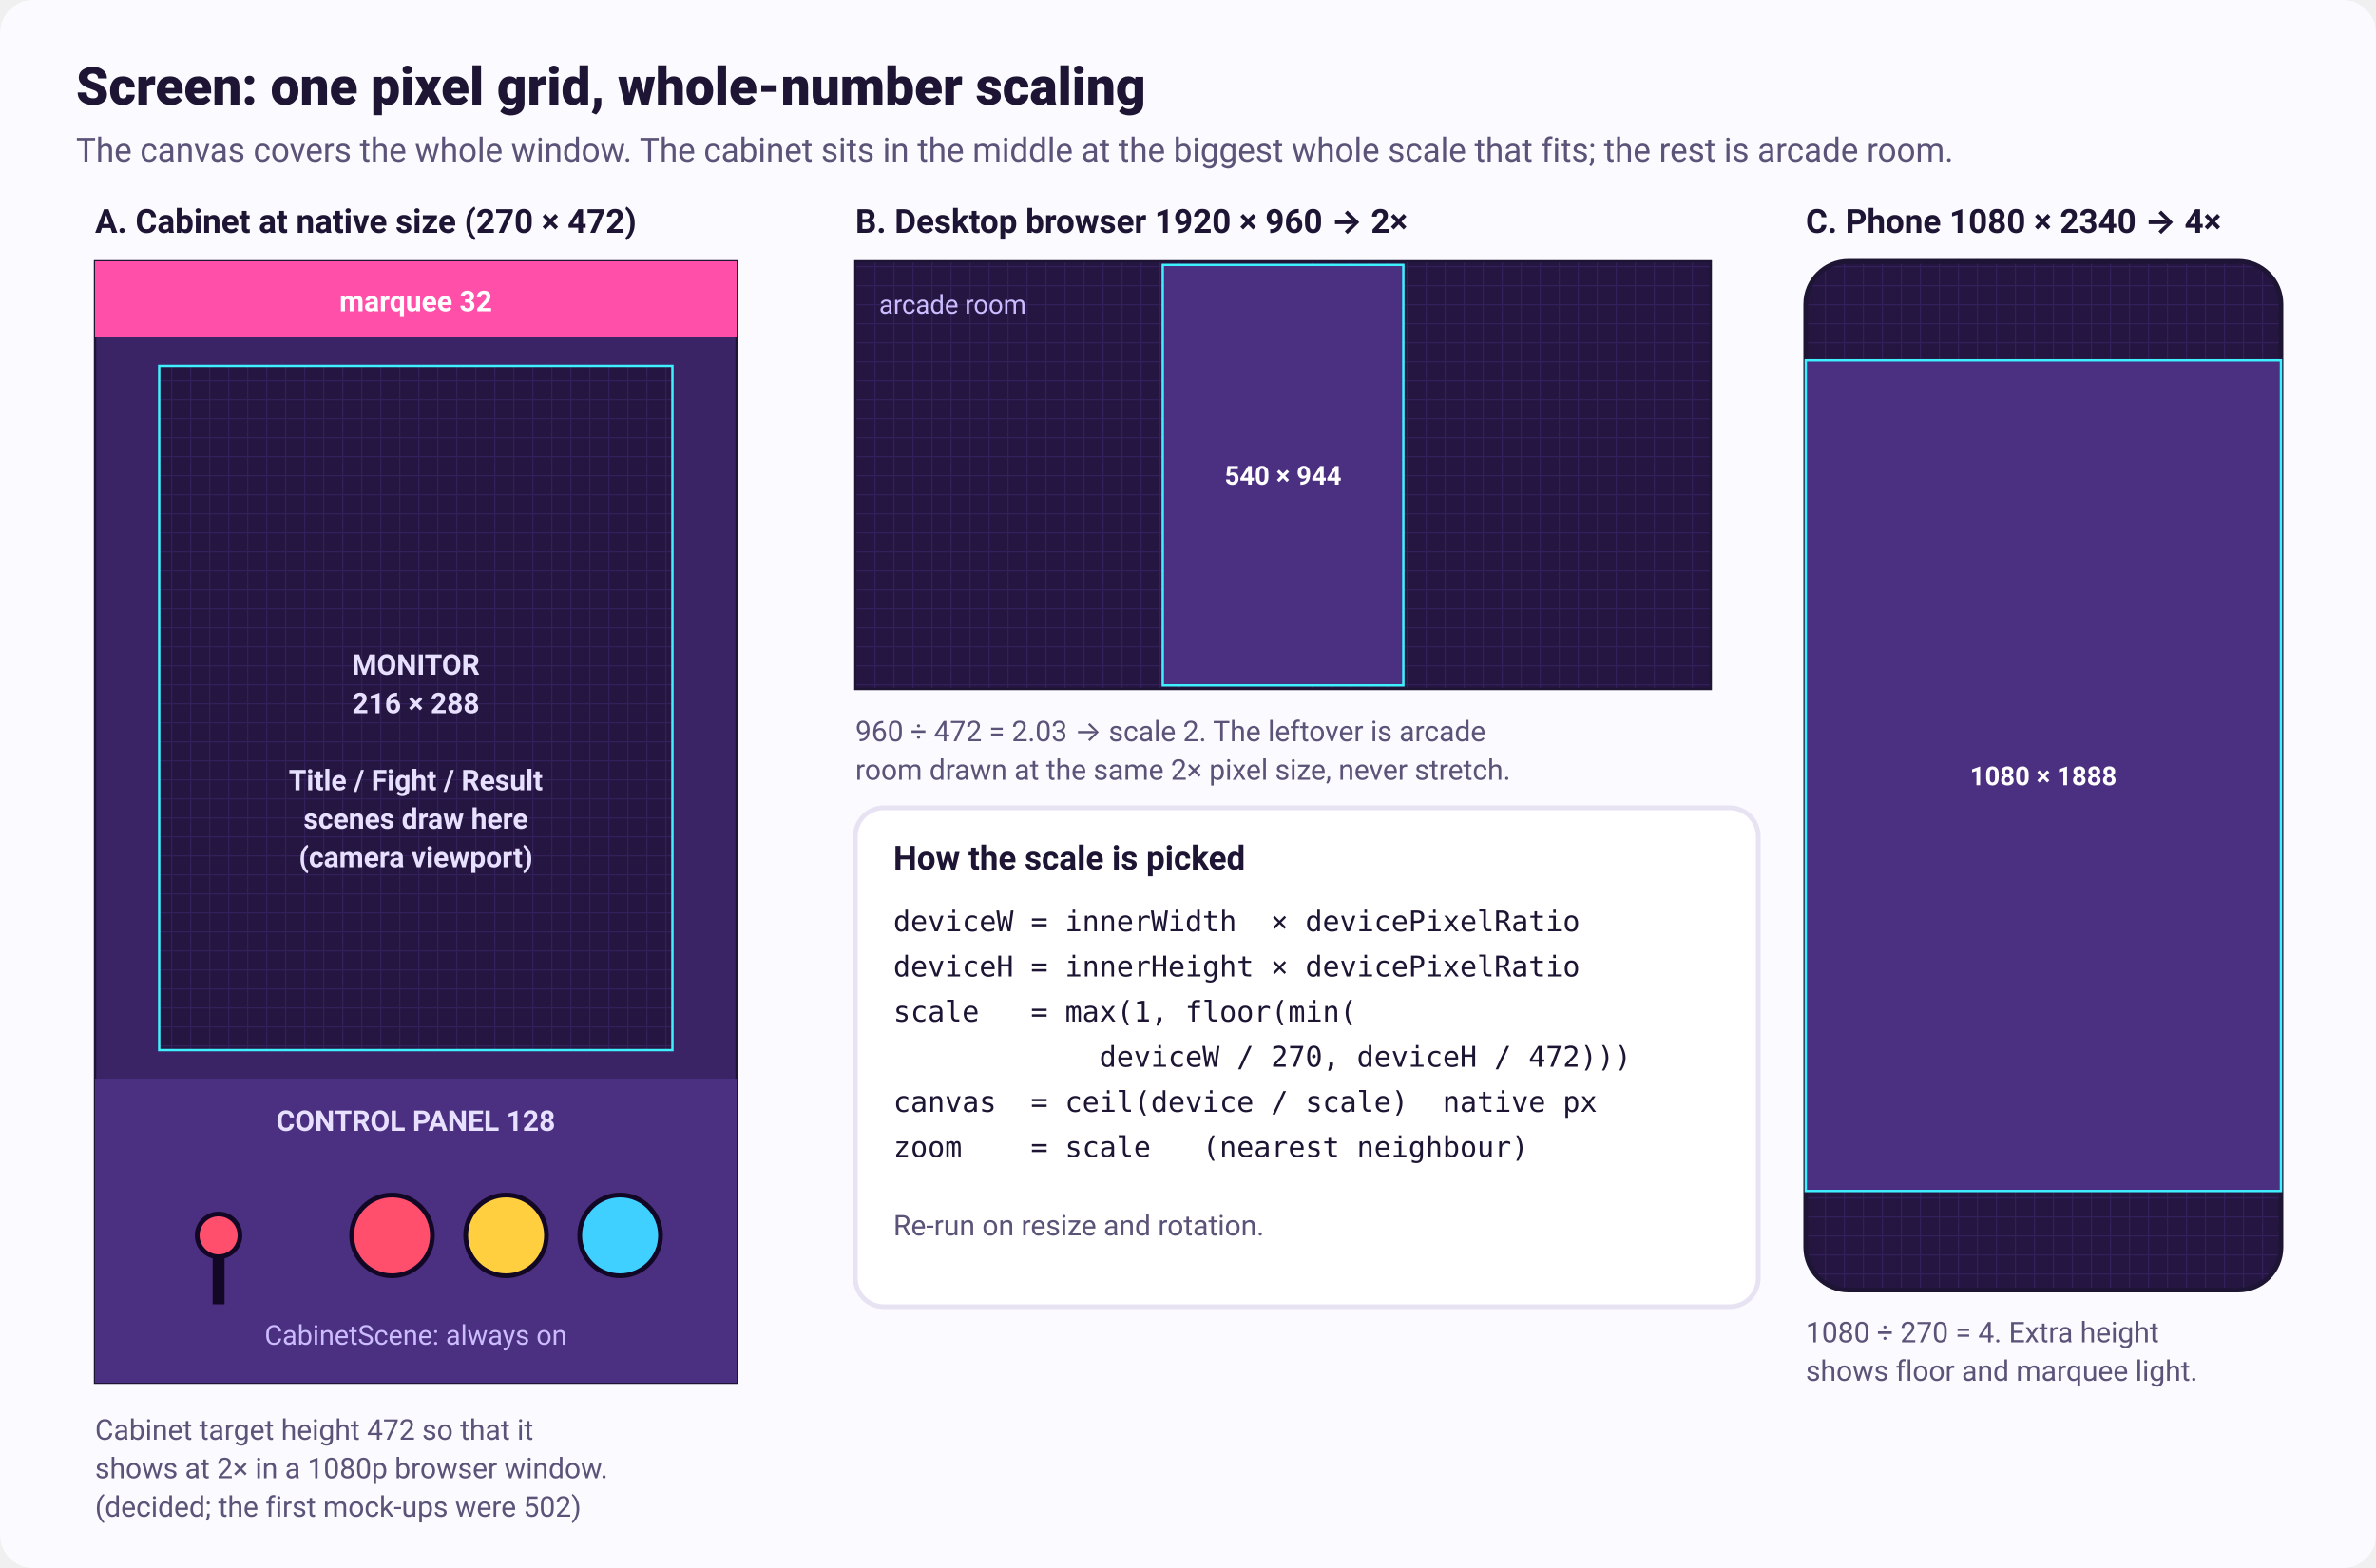
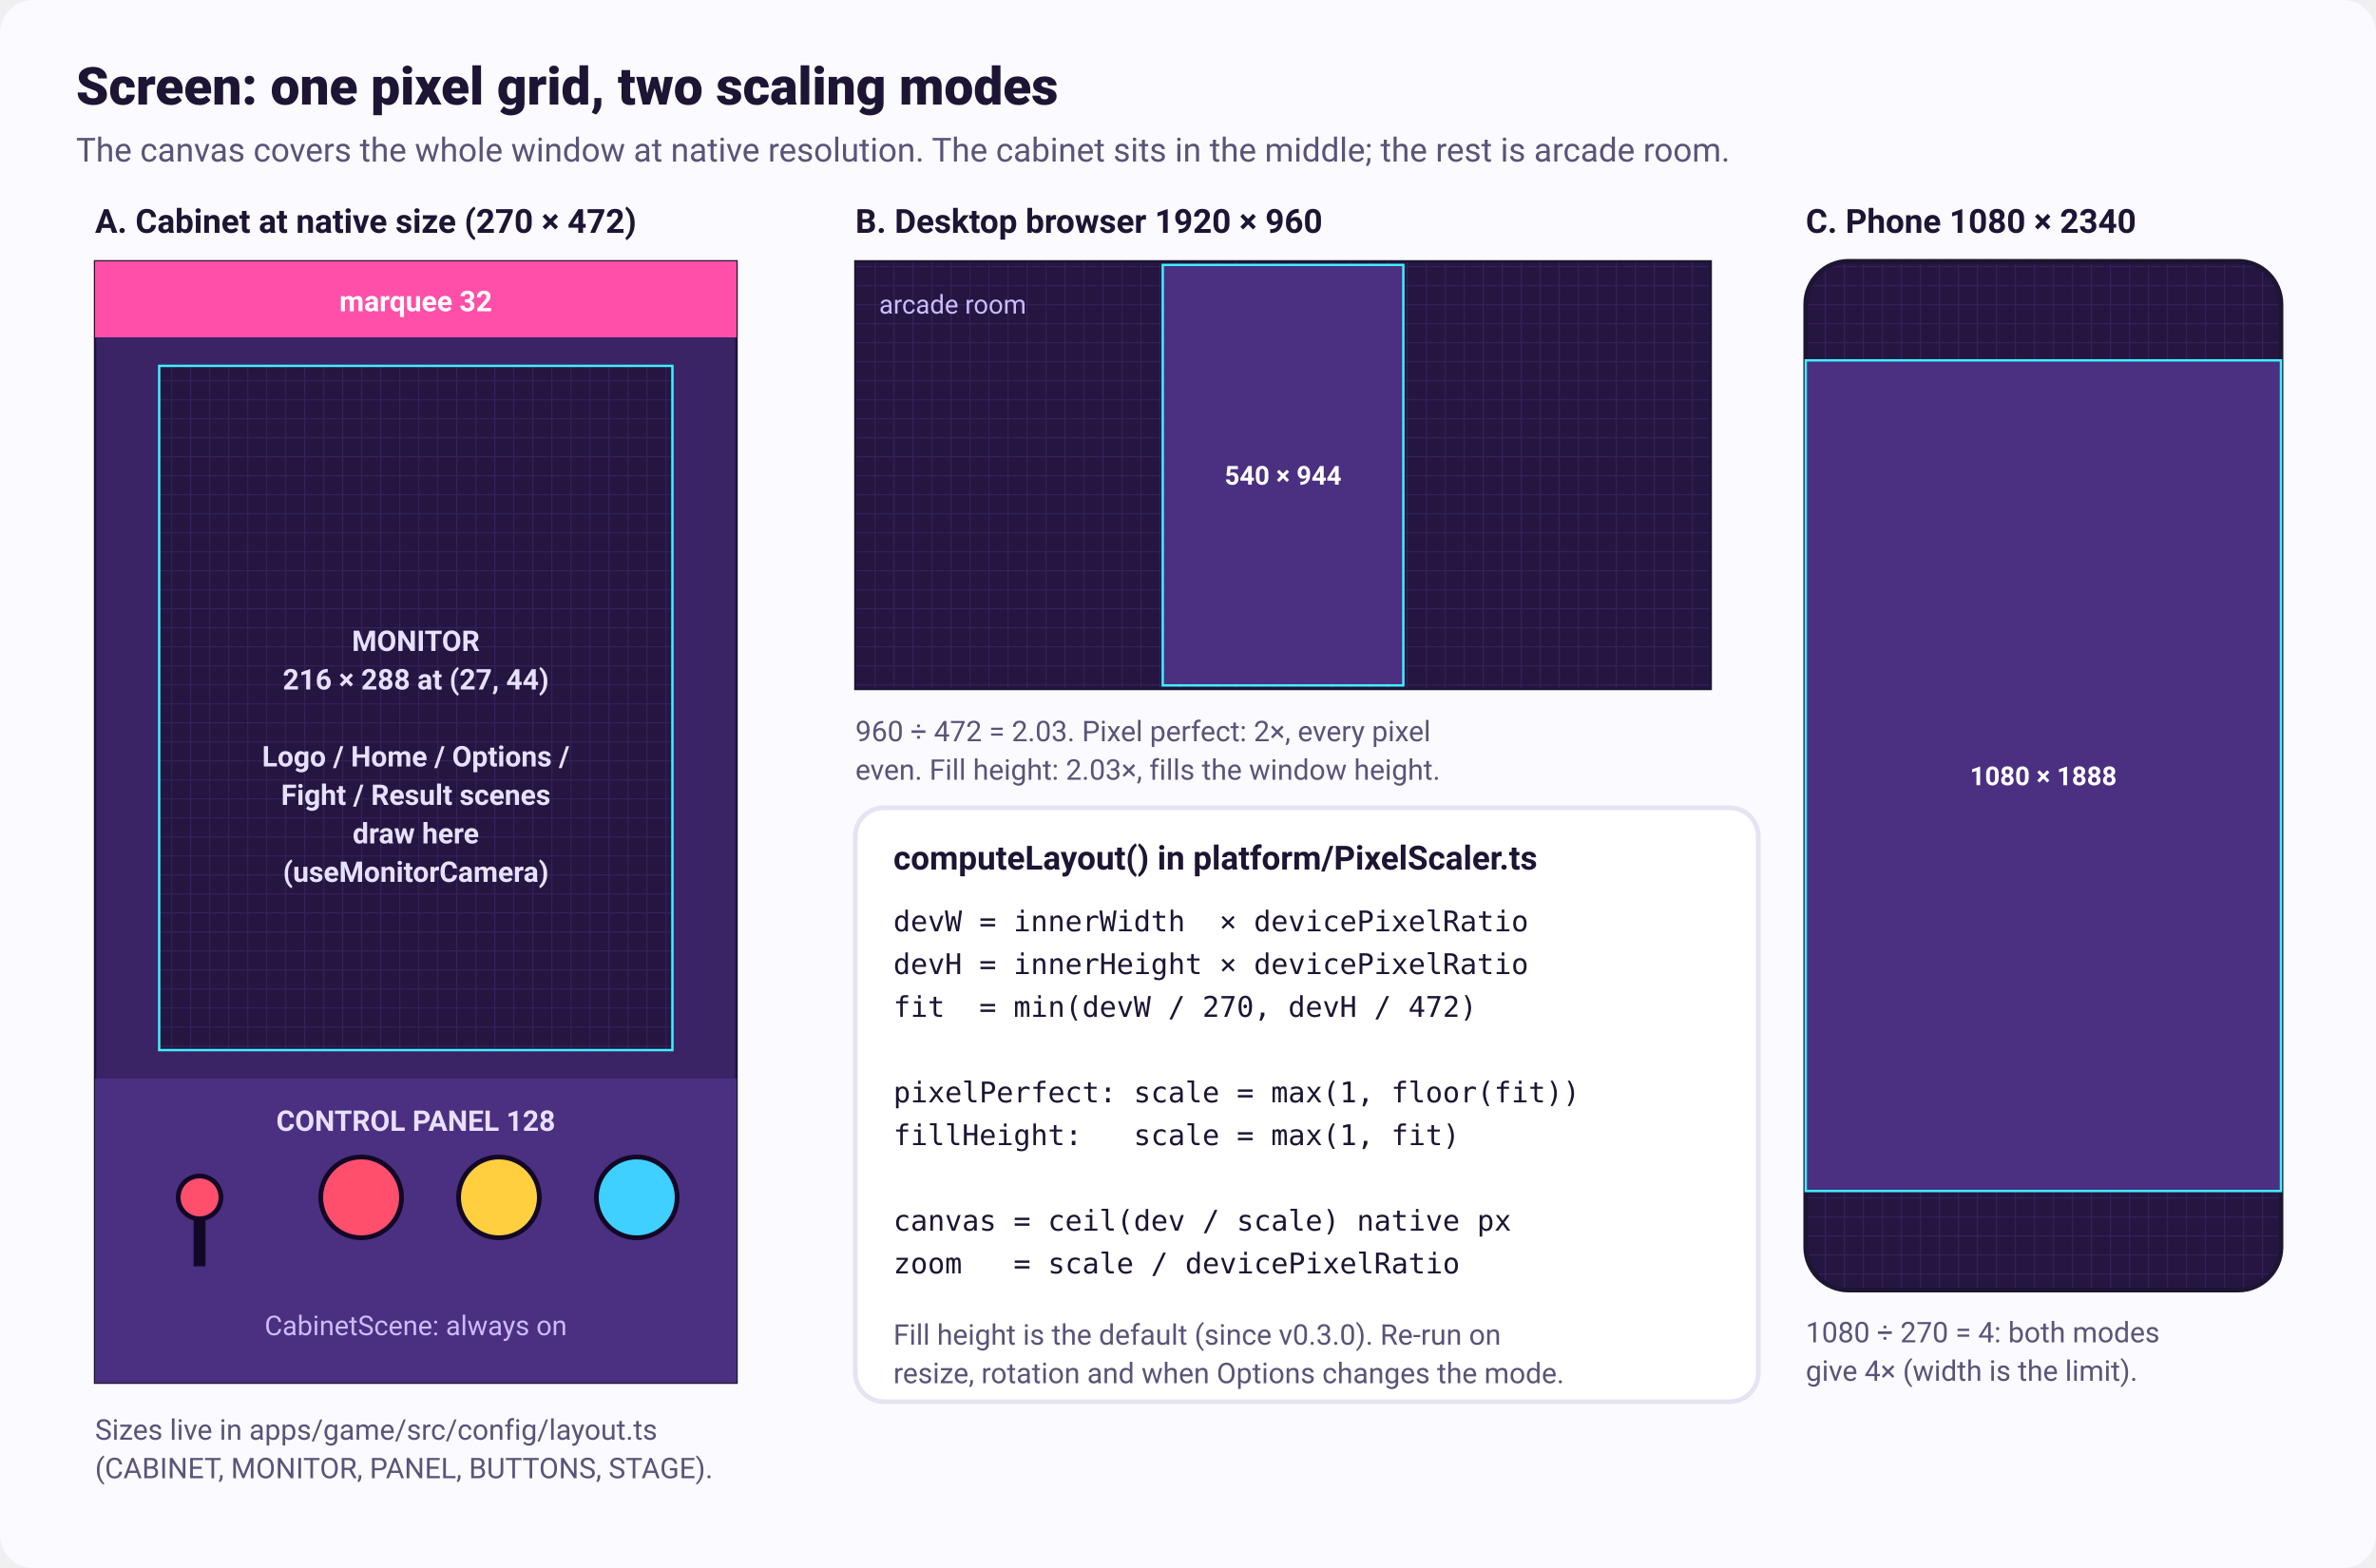
<svg xmlns="http://www.w3.org/2000/svg" width="1000" height="660" viewBox="0 0 1000 660">
  <defs>
    <marker id="a-ink" viewBox="0 0 10 10" refX="9" refY="5" markerWidth="7" markerHeight="7" orient="auto-start-reverse">
      <path d="M0,0 L10,5 L0,10 z" fill="#1d1533" />
    </marker>
    <marker id="a-line" viewBox="0 0 10 10" refX="9" refY="5" markerWidth="7" markerHeight="7" orient="auto-start-reverse">
      <path d="M0,0 L10,5 L0,10 z" fill="#8f86ad" />
    </marker>
    <marker id="a-core" viewBox="0 0 10 10" refX="9" refY="5" markerWidth="7" markerHeight="7" orient="auto-start-reverse">
      <path d="M0,0 L10,5 L0,10 z" fill="#c99700" />
    </marker>
    <marker id="a-session" viewBox="0 0 10 10" refX="9" refY="5" markerWidth="7" markerHeight="7" orient="auto-start-reverse">
      <path d="M0,0 L10,5 L0,10 z" fill="#1a93c4" />
    </marker>
    <marker id="a-pres" viewBox="0 0 10 10" refX="9" refY="5" markerWidth="7" markerHeight="7" orient="auto-start-reverse">
      <path d="M0,0 L10,5 L0,10 z" fill="#d6337f" />
    </marker>
    <marker id="a-server" viewBox="0 0 10 10" refX="9" refY="5" markerWidth="7" markerHeight="7" orient="auto-start-reverse">
      <path d="M0,0 L10,5 L0,10 z" fill="#2e9d4f" />
    </marker>
    <marker id="a-warn" viewBox="0 0 10 10" refX="9" refY="5" markerWidth="7" markerHeight="7" orient="auto-start-reverse">
      <path d="M0,0 L10,5 L0,10 z" fill="#d0412b" />
    </marker>
    <marker id="a-plat" viewBox="0 0 10 10" refX="9" refY="5" markerWidth="7" markerHeight="7" orient="auto-start-reverse">
      <path d="M0,0 L10,5 L0,10 z" fill="#7b61d9" />
    </marker>
    <pattern id="grid" width="8" height="8" patternUnits="userSpaceOnUse">
      <rect width="8" height="8" fill="#241640" />
      <path d="M8 0H0V8" fill="none" stroke="#33205a" stroke-width="1" />
    </pattern>
  </defs>
  <rect width="1000" height="660" rx="14" fill="#fbfaff" />
-   <text x="32" y="44" font-size="22" font-weight="800" text-anchor="start" fill="#1d1533" font-family="system-ui, -apple-system, 'Segoe UI', Roboto, sans-serif">Screen: one pixel grid, whole-number scaling</text>
-   <text x="32" y="68" font-size="14" font-weight="400" text-anchor="start" fill="#5b5378" font-family="system-ui, -apple-system, 'Segoe UI', Roboto, sans-serif">The canvas covers the whole window. The cabinet sits in the middle at the biggest whole scale that fits; the rest is arcade room.</text>
+   <text x="32" y="44" font-size="22" font-weight="800" text-anchor="start" fill="#1d1533" font-family="system-ui, -apple-system, 'Segoe UI', Roboto, sans-serif">Screen: one pixel grid, two scaling modes</text>
+   <text x="32" y="68" font-size="14" font-weight="400" text-anchor="start" fill="#5b5378" font-family="system-ui, -apple-system, 'Segoe UI', Roboto, sans-serif">The canvas covers the whole window at native resolution. The cabinet sits in the middle; the rest is arcade room.</text>
  <text x="40" y="98" font-size="14" font-weight="700" text-anchor="start" fill="#1d1533" font-family="system-ui, -apple-system, 'Segoe UI', Roboto, sans-serif">A. Cabinet at native size (270 × 472)</text>
  <rect x="40" y="110" width="270" height="472" fill="#3a2466" stroke="#1d1533" stroke-width="1" />
  <rect x="40" y="110" width="270" height="32" fill="#ff4fa8" />
  <text x="175" y="131" font-size="12" font-weight="700" text-anchor="middle" fill="#fff" font-family="system-ui, -apple-system, 'Segoe UI', Roboto, sans-serif">marquee 32</text>
  <rect x="67" y="154" width="216" height="288" fill="url(#grid)" stroke="#3ff0ff" stroke-width="1" />
-   <text x="175" y="284" font-size="12" font-weight="600" text-anchor="middle" fill="#e8e0ff" font-family="system-ui, -apple-system, 'Segoe UI', Roboto, sans-serif">MONITOR</text>
-   <text x="175" y="300.2" font-size="12" font-weight="600" text-anchor="middle" fill="#e8e0ff" font-family="system-ui, -apple-system, 'Segoe UI', Roboto, sans-serif">216 × 288</text>
-   <text x="175" y="316.4" font-size="12" font-weight="600" text-anchor="middle" fill="#e8e0ff" font-family="system-ui, -apple-system, 'Segoe UI', Roboto, sans-serif" />
-   <text x="175" y="332.6" font-size="12" font-weight="600" text-anchor="middle" fill="#e8e0ff" font-family="system-ui, -apple-system, 'Segoe UI', Roboto, sans-serif">Title / Fight / Result</text>
-   <text x="175" y="348.8" font-size="12" font-weight="600" text-anchor="middle" fill="#e8e0ff" font-family="system-ui, -apple-system, 'Segoe UI', Roboto, sans-serif">scenes draw here</text>
-   <text x="175" y="365" font-size="12" font-weight="600" text-anchor="middle" fill="#e8e0ff" font-family="system-ui, -apple-system, 'Segoe UI', Roboto, sans-serif">(camera viewport)</text>
+   <text x="175" y="274" font-size="12" font-weight="600" text-anchor="middle" fill="#e8e0ff" font-family="system-ui, -apple-system, 'Segoe UI', Roboto, sans-serif">MONITOR</text>
+   <text x="175" y="290.2" font-size="12" font-weight="600" text-anchor="middle" fill="#e8e0ff" font-family="system-ui, -apple-system, 'Segoe UI', Roboto, sans-serif">216 × 288 at (27, 44)</text>
+   <text x="175" y="306.4" font-size="12" font-weight="600" text-anchor="middle" fill="#e8e0ff" font-family="system-ui, -apple-system, 'Segoe UI', Roboto, sans-serif" />
+   <text x="175" y="322.6" font-size="12" font-weight="600" text-anchor="middle" fill="#e8e0ff" font-family="system-ui, -apple-system, 'Segoe UI', Roboto, sans-serif">Logo / Home / Options /</text>
+   <text x="175" y="338.8" font-size="12" font-weight="600" text-anchor="middle" fill="#e8e0ff" font-family="system-ui, -apple-system, 'Segoe UI', Roboto, sans-serif">Fight / Result scenes</text>
+   <text x="175" y="355" font-size="12" font-weight="600" text-anchor="middle" fill="#e8e0ff" font-family="system-ui, -apple-system, 'Segoe UI', Roboto, sans-serif">draw here</text>
+   <text x="175" y="371.2" font-size="12" font-weight="600" text-anchor="middle" fill="#e8e0ff" font-family="system-ui, -apple-system, 'Segoe UI', Roboto, sans-serif">(useMonitorCamera)</text>
  <rect x="40" y="454" width="270" height="128" fill="#4b2f80" />
  <text x="175" y="476" font-size="12" font-weight="700" text-anchor="middle" fill="#e8e0ff" font-family="system-ui, -apple-system, 'Segoe UI', Roboto, sans-serif">CONTROL PANEL 128</text>
-   <circle cx="165" cy="520" r="17" fill="#ff4f6d" stroke="#120826" stroke-width="2" />
-   <circle cx="213" cy="520" r="17" fill="#ffcf3f" stroke="#120826" stroke-width="2" />
-   <circle cx="261" cy="520" r="17" fill="#3fd0ff" stroke="#120826" stroke-width="2" />
-   <circle cx="92" cy="520" r="9" fill="#ff4f6d" stroke="#120826" stroke-width="2" />
-   <path d="M 92 529 v 20" stroke="#120826" stroke-width="5" />
-   <text x="175" y="566" font-size="11.5" font-weight="400" text-anchor="middle" fill="#cbbcff" font-family="system-ui, -apple-system, 'Segoe UI', Roboto, sans-serif">CabinetScene: always on</text>
-   <text x="40" y="606" font-size="12" font-weight="400" text-anchor="start" fill="#5b5378" font-family="system-ui, -apple-system, 'Segoe UI', Roboto, sans-serif">Cabinet target height 472 so that it</text>
-   <text x="40" y="622.2" font-size="12" font-weight="400" text-anchor="start" fill="#5b5378" font-family="system-ui, -apple-system, 'Segoe UI', Roboto, sans-serif">shows at 2× in a 1080p browser window.</text>
-   <text x="40" y="638.4" font-size="12" font-weight="400" text-anchor="start" fill="#5b5378" font-family="system-ui, -apple-system, 'Segoe UI', Roboto, sans-serif">(decided; the first mock-ups were 502)</text>
-   <text x="360" y="98" font-size="14" font-weight="700" text-anchor="start" fill="#1d1533" font-family="system-ui, -apple-system, 'Segoe UI', Roboto, sans-serif">B. Desktop browser 1920 × 960 → 2×</text>
+   <circle cx="152" cy="504" r="17" fill="#ff4f6d" stroke="#120826" stroke-width="2" />
+   <circle cx="210" cy="504" r="17" fill="#ffcf3f" stroke="#120826" stroke-width="2" />
+   <circle cx="268" cy="504" r="17" fill="#3fd0ff" stroke="#120826" stroke-width="2" />
+   <circle cx="84" cy="504" r="9" fill="#ff4f6d" stroke="#120826" stroke-width="2" />
+   <path d="M 84 513 v 20" stroke="#120826" stroke-width="5" />
+   <text x="175" y="562" font-size="11.5" font-weight="400" text-anchor="middle" fill="#cbbcff" font-family="system-ui, -apple-system, 'Segoe UI', Roboto, sans-serif">CabinetScene: always on</text>
+   <text x="40" y="606" font-size="12" font-weight="400" text-anchor="start" fill="#5b5378" font-family="system-ui, -apple-system, 'Segoe UI', Roboto, sans-serif">Sizes live in apps/game/src/config/layout.ts</text>
+   <text x="40" y="622.2" font-size="12" font-weight="400" text-anchor="start" fill="#5b5378" font-family="system-ui, -apple-system, 'Segoe UI', Roboto, sans-serif">(CABINET, MONITOR, PANEL, BUTTONS, STAGE).</text>
+   <text x="360" y="98" font-size="14" font-weight="700" text-anchor="start" fill="#1d1533" font-family="system-ui, -apple-system, 'Segoe UI', Roboto, sans-serif">B. Desktop browser 1920 × 960</text>
  <rect x="360" y="110" width="360" height="180" fill="url(#grid)" stroke="#1d1533" />
  <rect x="489.375" y="111.5" width="101.25" height="177" fill="#4b2f80" stroke="#3ff0ff" />
  <text x="540" y="204" font-size="11" font-weight="700" text-anchor="middle" fill="#fff" font-family="system-ui, -apple-system, 'Segoe UI', Roboto, sans-serif">540 × 944</text>
  <text x="370" y="132" font-size="11" font-weight="400" text-anchor="start" fill="#cbbcff" font-family="system-ui, -apple-system, 'Segoe UI', Roboto, sans-serif">arcade room</text>
-   <text x="360" y="312" font-size="12" font-weight="400" text-anchor="start" fill="#5b5378" font-family="system-ui, -apple-system, 'Segoe UI', Roboto, sans-serif">960 ÷ 472 = 2.03 → scale 2. The leftover is arcade</text>
-   <text x="360" y="328.2" font-size="12" font-weight="400" text-anchor="start" fill="#5b5378" font-family="system-ui, -apple-system, 'Segoe UI', Roboto, sans-serif">room drawn at the same 2× pixel size, never stretch.</text>
-   <text x="760" y="98" font-size="14" font-weight="700" text-anchor="start" fill="#1d1533" font-family="system-ui, -apple-system, 'Segoe UI', Roboto, sans-serif">C. Phone 1080 × 2340 → 4×</text>
+   <text x="360" y="312" font-size="12" font-weight="400" text-anchor="start" fill="#5b5378" font-family="system-ui, -apple-system, 'Segoe UI', Roboto, sans-serif">960 ÷ 472 = 2.03. Pixel perfect: 2×, every pixel</text>
+   <text x="360" y="328.2" font-size="12" font-weight="400" text-anchor="start" fill="#5b5378" font-family="system-ui, -apple-system, 'Segoe UI', Roboto, sans-serif">even. Fill height: 2.03×, fills the window height.</text>
+   <text x="760" y="98" font-size="14" font-weight="700" text-anchor="start" fill="#1d1533" font-family="system-ui, -apple-system, 'Segoe UI', Roboto, sans-serif">C. Phone 1080 × 2340</text>
  <rect x="760" y="110" width="200" height="433" rx="18" fill="url(#grid)" stroke="#1d1533" stroke-width="2" />
  <rect x="760" y="151.685" width="200" height="349.63" fill="#4b2f80" stroke="#3ff0ff" />
  <text x="860" y="330.5" font-size="11" font-weight="700" text-anchor="middle" fill="#fff" font-family="system-ui, -apple-system, 'Segoe UI', Roboto, sans-serif">1080 × 1888</text>
-   <text x="760" y="565" font-size="12" font-weight="400" text-anchor="start" fill="#5b5378" font-family="system-ui, -apple-system, 'Segoe UI', Roboto, sans-serif">1080 ÷ 270 = 4. Extra height</text>
-   <text x="760" y="581.2" font-size="12" font-weight="400" text-anchor="start" fill="#5b5378" font-family="system-ui, -apple-system, 'Segoe UI', Roboto, sans-serif">shows floor and marquee light.</text>
-   <rect x="360" y="340" width="380" height="210" rx="12" fill="#ffffff" stroke="#e7e3f3" stroke-width="2" />
-   <text x="376" y="366" font-size="14" font-weight="700" text-anchor="start" fill="#1d1533" font-family="system-ui, -apple-system, 'Segoe UI', Roboto, sans-serif">How the scale is picked</text>
-   <text x="376" y="392" font-size="12" font-weight="400" text-anchor="start" fill="#1d1533" font-family="ui-monospace, 'SF Mono', Menlo, Consolas, monospace" xml:space="preserve">deviceW = innerWidth  × devicePixelRatio</text>
-   <text x="376" y="411" font-size="12" font-weight="400" text-anchor="start" fill="#1d1533" font-family="ui-monospace, 'SF Mono', Menlo, Consolas, monospace" xml:space="preserve">deviceH = innerHeight × devicePixelRatio</text>
-   <text x="376" y="430" font-size="12" font-weight="400" text-anchor="start" fill="#1d1533" font-family="ui-monospace, 'SF Mono', Menlo, Consolas, monospace" xml:space="preserve">scale   = max(1, floor(min(</text>
-   <text x="376" y="449" font-size="12" font-weight="400" text-anchor="start" fill="#1d1533" font-family="ui-monospace, 'SF Mono', Menlo, Consolas, monospace" xml:space="preserve">            deviceW / 270, deviceH / 472)))</text>
-   <text x="376" y="468" font-size="12" font-weight="400" text-anchor="start" fill="#1d1533" font-family="ui-monospace, 'SF Mono', Menlo, Consolas, monospace" xml:space="preserve">canvas  = ceil(device / scale)  native px</text>
-   <text x="376" y="487" font-size="12" font-weight="400" text-anchor="start" fill="#1d1533" font-family="ui-monospace, 'SF Mono', Menlo, Consolas, monospace" xml:space="preserve">zoom    = scale   (nearest neighbour)</text>
-   <text x="376" y="520" font-size="12" font-weight="400" text-anchor="start" fill="#5b5378" font-family="system-ui, -apple-system, 'Segoe UI', Roboto, sans-serif">Re-run on resize and rotation.</text>
+   <text x="760" y="565" font-size="12" font-weight="400" text-anchor="start" fill="#5b5378" font-family="system-ui, -apple-system, 'Segoe UI', Roboto, sans-serif">1080 ÷ 270 = 4: both modes</text>
+   <text x="760" y="581.2" font-size="12" font-weight="400" text-anchor="start" fill="#5b5378" font-family="system-ui, -apple-system, 'Segoe UI', Roboto, sans-serif">give 4× (width is the limit).</text>
+   <rect x="360" y="340" width="380" height="250" rx="12" fill="#ffffff" stroke="#e7e3f3" stroke-width="2" />
+   <text x="376" y="366" font-size="14" font-weight="700" text-anchor="start" fill="#1d1533" font-family="system-ui, -apple-system, 'Segoe UI', Roboto, sans-serif">computeLayout() in platform/PixelScaler.ts</text>
+   <text x="376" y="392" font-size="12" font-weight="400" text-anchor="start" fill="#1d1533" font-family="ui-monospace, 'SF Mono', Menlo, Consolas, monospace" xml:space="preserve">devW = innerWidth  × devicePixelRatio</text>
+   <text x="376" y="410" font-size="12" font-weight="400" text-anchor="start" fill="#1d1533" font-family="ui-monospace, 'SF Mono', Menlo, Consolas, monospace" xml:space="preserve">devH = innerHeight × devicePixelRatio</text>
+   <text x="376" y="428" font-size="12" font-weight="400" text-anchor="start" fill="#1d1533" font-family="ui-monospace, 'SF Mono', Menlo, Consolas, monospace" xml:space="preserve">fit  = min(devW / 270, devH / 472)</text>
+   <text x="376" y="446" font-size="12" font-weight="400" text-anchor="start" fill="#1d1533" font-family="ui-monospace, 'SF Mono', Menlo, Consolas, monospace" xml:space="preserve" />
+   <text x="376" y="464" font-size="12" font-weight="400" text-anchor="start" fill="#1d1533" font-family="ui-monospace, 'SF Mono', Menlo, Consolas, monospace" xml:space="preserve">pixelPerfect: scale = max(1, floor(fit))</text>
+   <text x="376" y="482" font-size="12" font-weight="400" text-anchor="start" fill="#1d1533" font-family="ui-monospace, 'SF Mono', Menlo, Consolas, monospace" xml:space="preserve">fillHeight:   scale = max(1, fit)</text>
+   <text x="376" y="500" font-size="12" font-weight="400" text-anchor="start" fill="#1d1533" font-family="ui-monospace, 'SF Mono', Menlo, Consolas, monospace" xml:space="preserve" />
+   <text x="376" y="518" font-size="12" font-weight="400" text-anchor="start" fill="#1d1533" font-family="ui-monospace, 'SF Mono', Menlo, Consolas, monospace" xml:space="preserve">canvas = ceil(dev / scale) native px</text>
+   <text x="376" y="536" font-size="12" font-weight="400" text-anchor="start" fill="#1d1533" font-family="ui-monospace, 'SF Mono', Menlo, Consolas, monospace" xml:space="preserve">zoom   = scale / devicePixelRatio</text>
+   <text x="376" y="566" font-size="12" font-weight="400" text-anchor="start" fill="#5b5378" font-family="system-ui, -apple-system, 'Segoe UI', Roboto, sans-serif">Fill height is the default (since v0.3.0). Re-run on</text>
+   <text x="376" y="582.2" font-size="12" font-weight="400" text-anchor="start" fill="#5b5378" font-family="system-ui, -apple-system, 'Segoe UI', Roboto, sans-serif">resize, rotation and when Options changes the mode.</text>
</svg>
